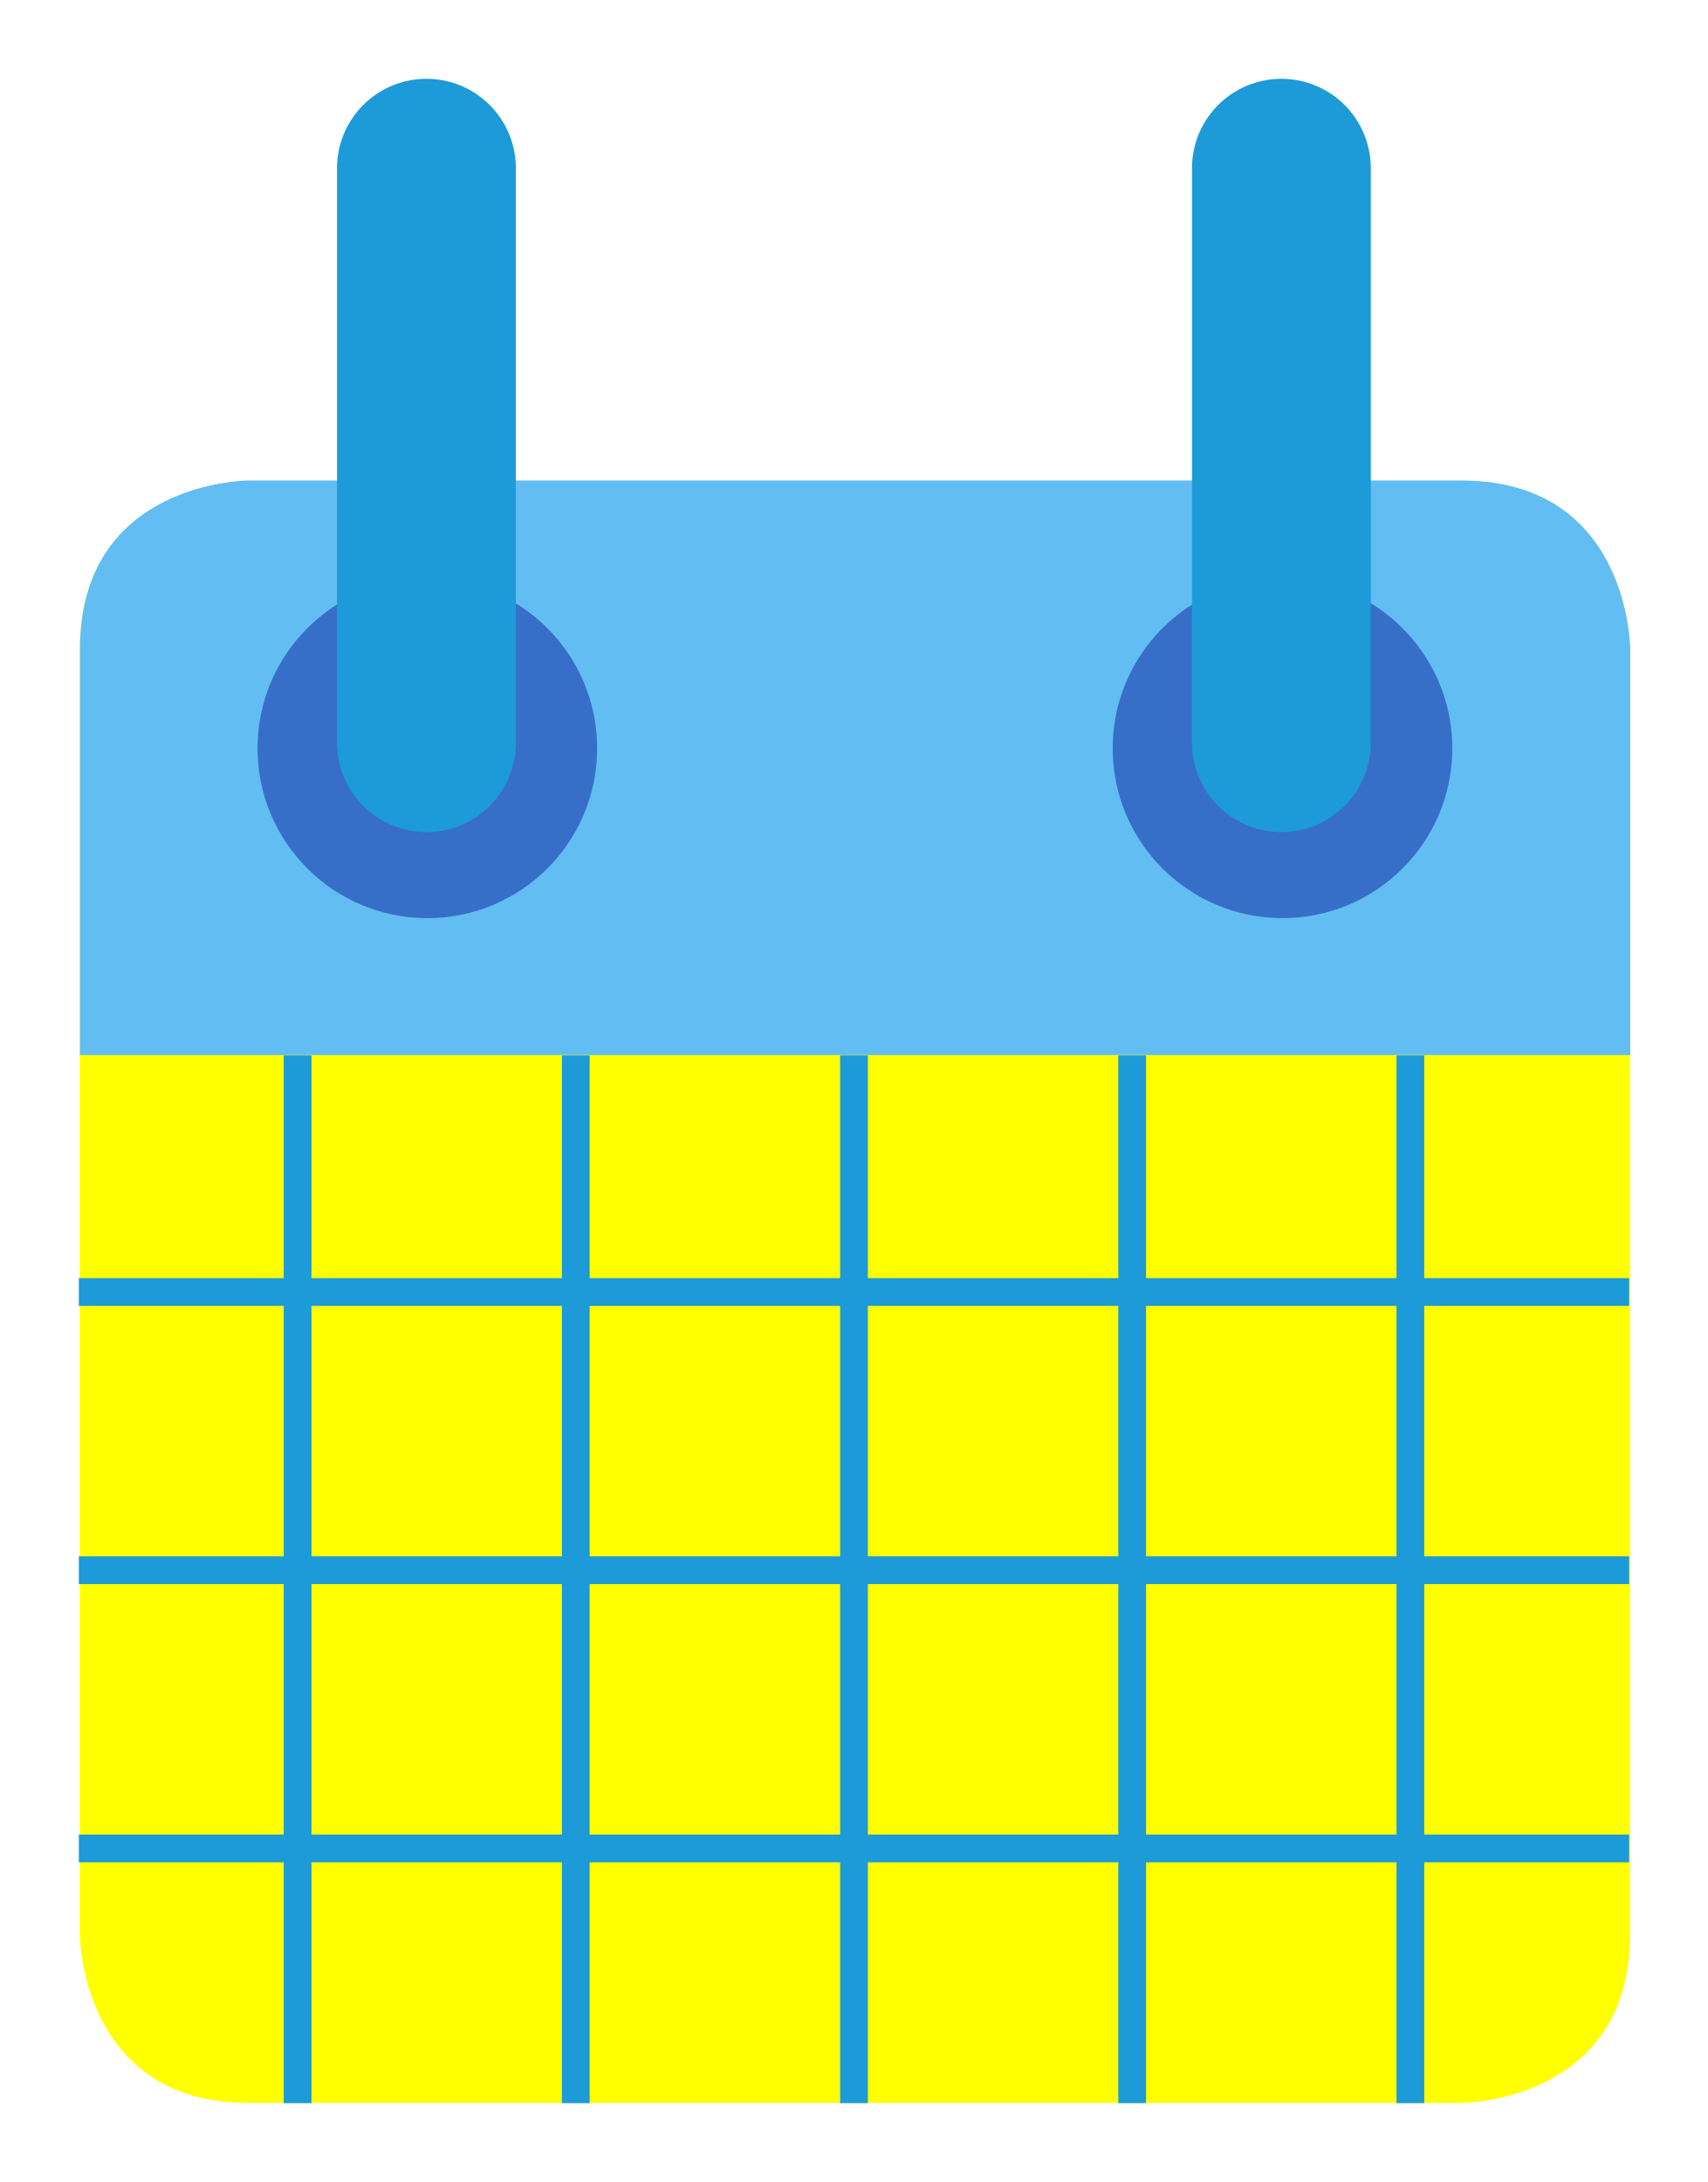
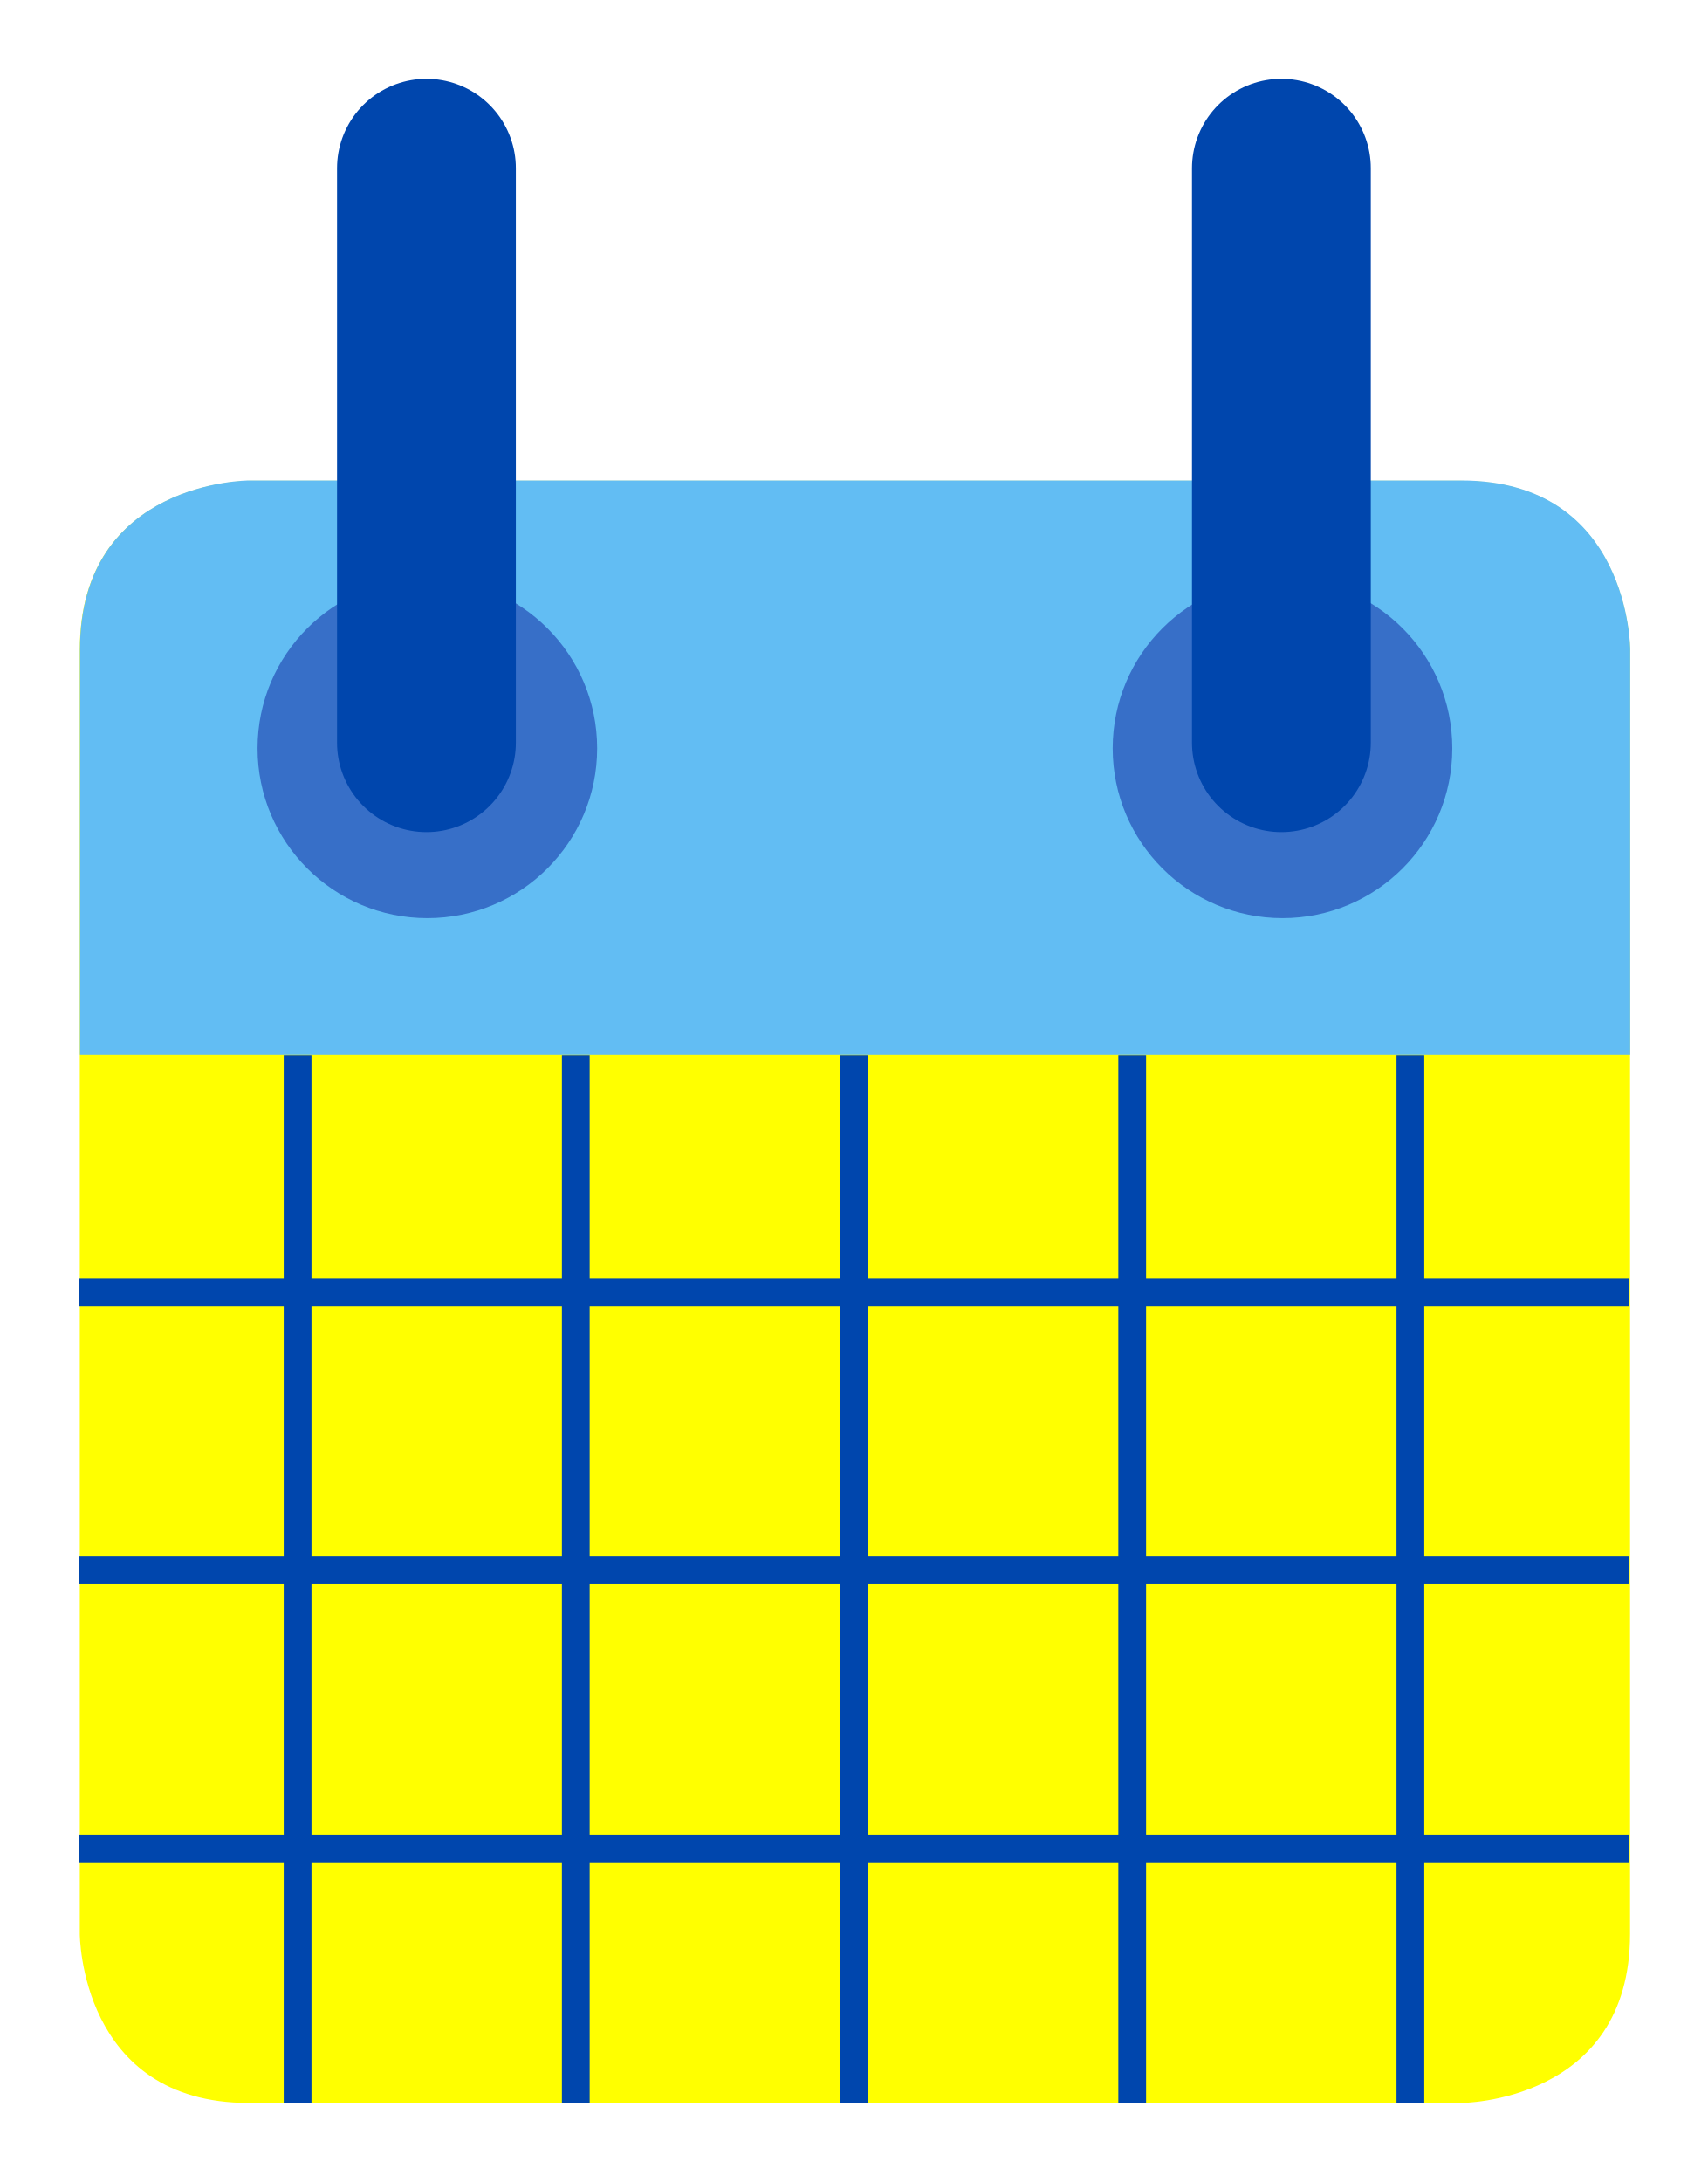
<svg xmlns="http://www.w3.org/2000/svg" width="10.83mm" height="13.835mm" version="1.1" viewBox="0 0 10.83 13.835">
  <defs>
    <clipPath id="clipPath748">
      <path d="m0 0h1280v3100h-1280z" />
    </clipPath>
  </defs>
  <g transform="translate(68.915 -12.454)">
    <g transform="matrix(.35278 0 0 -.35278 -261.85 303.29)">
      <g clip-path="url(#clipPath748)">
        <g transform="translate(551.37 815.77)">
          <path d="m0 0s-3.037 0-3.037-3.037v-23.08s0-3.037 3.037-3.037h21.79s3.037 0 3.037 3.037v23.08s0 3.037-3.037 3.037z" fill="#ffff00" />
        </g>
        <g transform="translate(576.2 805.45)">
          <path d="m0 0v7.289s0 3.037-3.037 3.037h-21.79s-3.037 0-3.037-3.037v-7.289z" fill="#62bdf3" />
        </g>
        <g transform="translate(554.58 807.91)" fill="#376fc8">
          <path d="m0 0c1.686 0 3.052 1.366 3.052 3.052s-1.366 3.052-3.052 3.052-3.052-1.366-3.052-3.052 1.366-3.052 3.052-3.052" fill="#376fc8" />
        </g>
        <g transform="translate(569.95 807.91)" fill="#376fc8">
          <path d="m0 0c1.686 0 3.052 1.366 3.052 3.052s-1.366 3.052-3.052 3.052-3.052-1.366-3.052-3.052 1.366-3.052 3.052-3.052" fill="#376fc8" />
        </g>
      </g>
    </g>
    <g transform="matrix(.35278 0 0 -.35278 -60.79 17.163)">
-       <path d="m0 0v10.325" fill="none" stroke="#1c9bd8" stroke-linecap="round" stroke-width="3.214" />
+       <path d="m0 0v10.325" fill="none" stroke="#0046ad" stroke-linecap="round" stroke-width="3.214" />
    </g>
    <g transform="matrix(.35278 0 0 -.35278 -66.211 17.163)">
-       <path d="m0 0v10.325" stroke="#1c9bd8" stroke-linecap="round" stroke-width="3.214" />
+       <path d="m0 0v10.325" stroke="#0046ad" stroke-linecap="round" stroke-width="3.214" />
    </g>
-     <g fill="none" stroke="#1c9bd8" stroke-width=".176">
+     <g fill="none" stroke="#0046ad" stroke-width=".176">
      <path d="m-68.415 20.646h9.83" />
      <path d="m-68.415 22.41h9.83" />
      <path d="m-68.415 24.174h9.83" />
      <path d="m-67.028 19.146v6.643" />
      <path d="m-65.264 19.146v6.643" />
      <path d="m-63.5 19.146v6.643" />
      <path d="m-61.736 19.146v6.643" />
      <path d="m-59.972 19.146v6.643" />
    </g>
  </g>
</svg>
